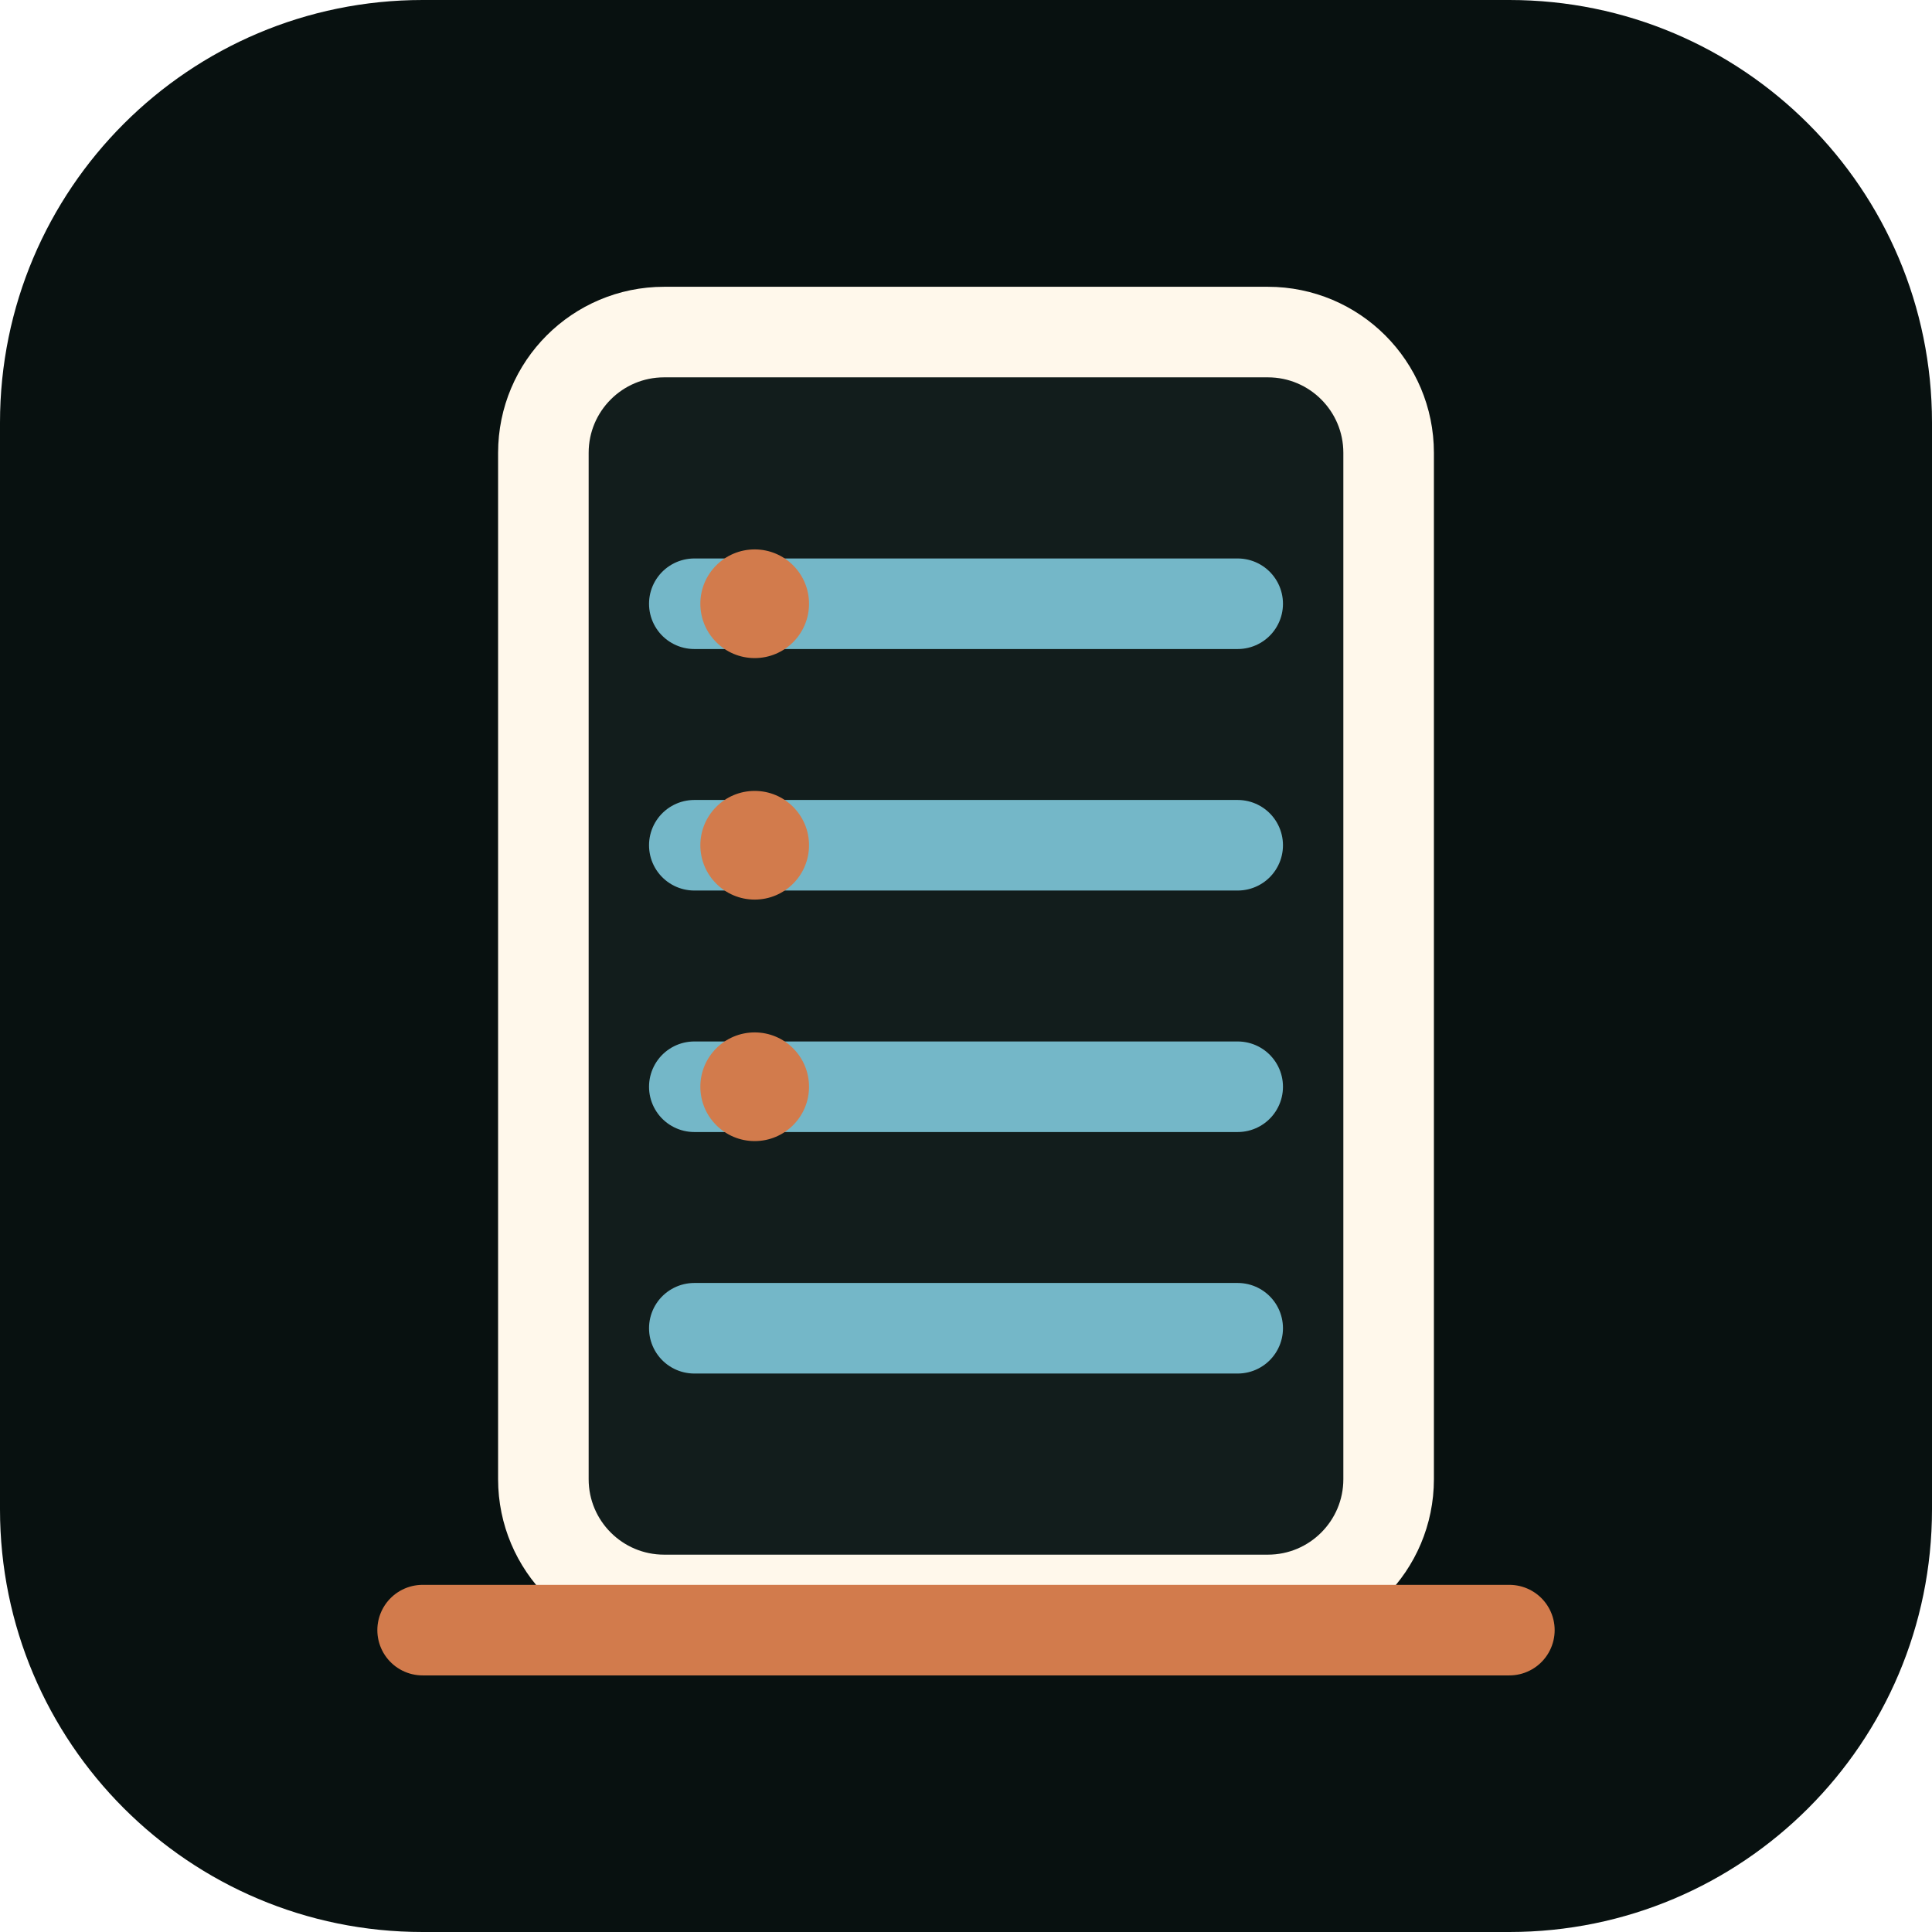
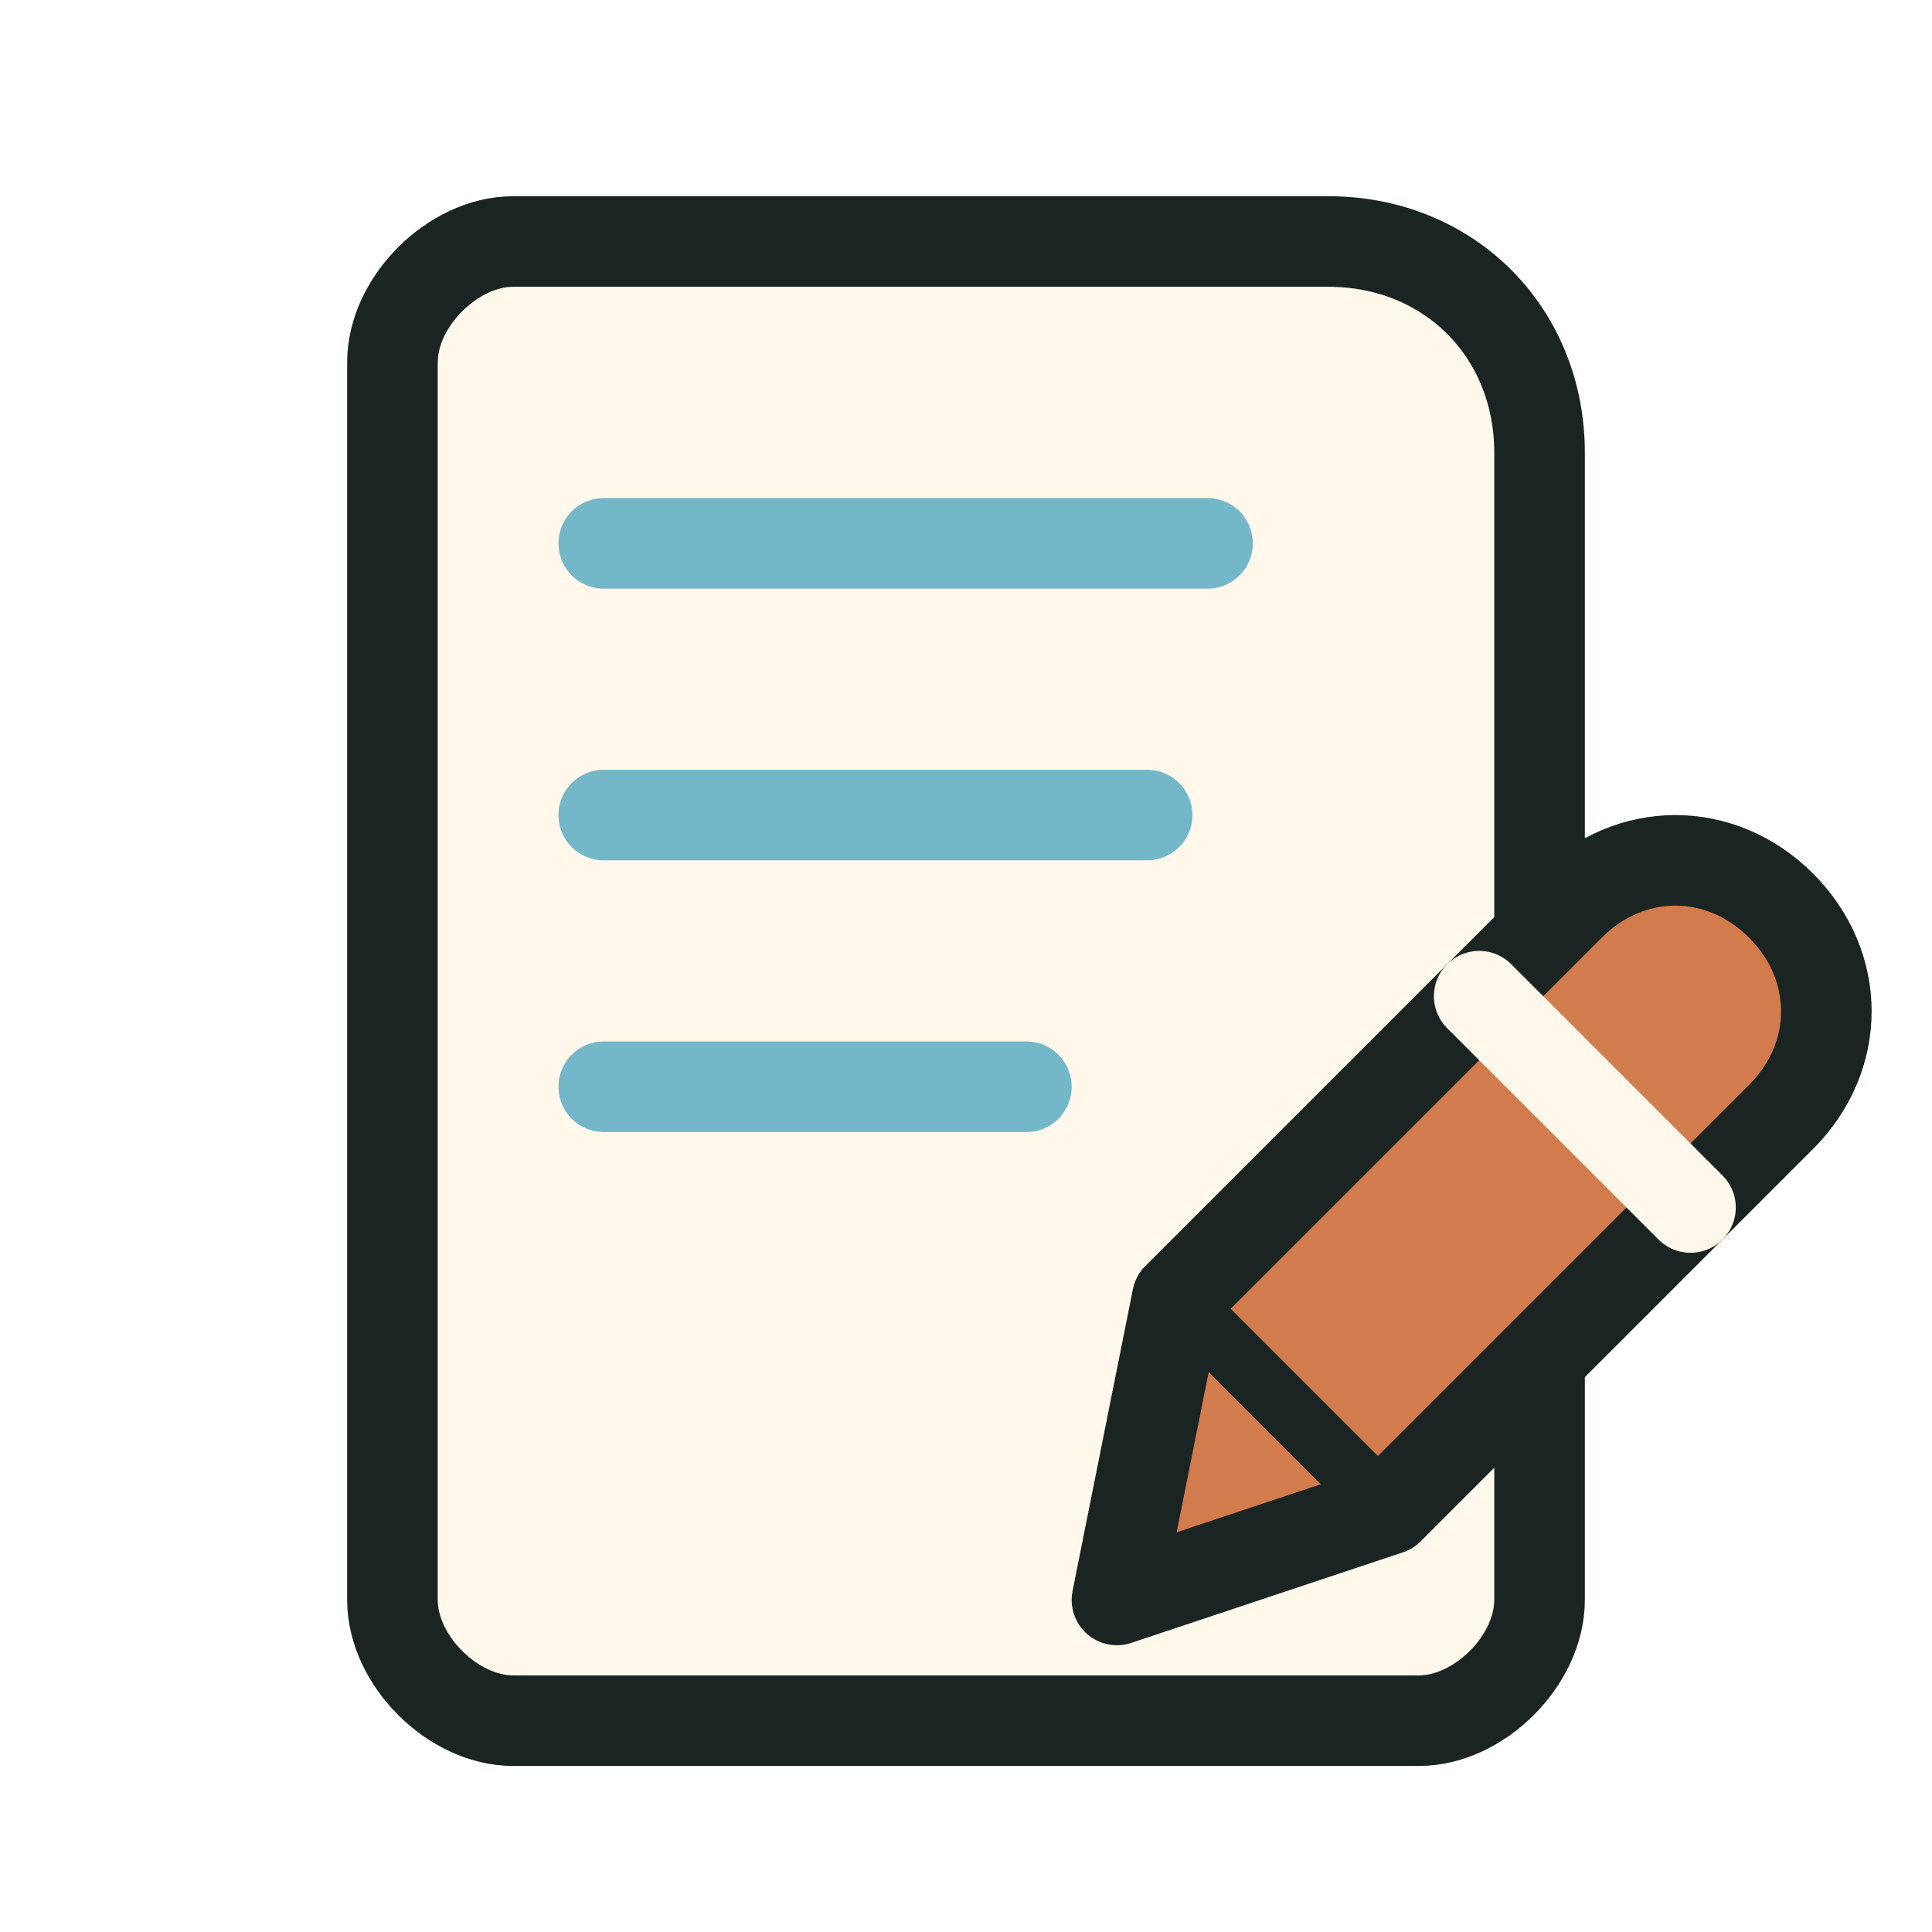
- <svg xmlns="http://www.w3.org/2000/svg" viewBox="0 0 64 64" role="img" aria-label="Data center rack">
-   <rect width="64" height="64" rx="14" fill="#081110" />
-   <rect x="18" y="11" width="28" height="42" rx="4" fill="#121d1c" stroke="#fff8eb" stroke-width="3" />
-   <path d="M23 20h18M23 28h18M23 36h18M23 44h18" stroke="#74b7c8" stroke-width="3" stroke-linecap="round" />
-   <circle cx="25" cy="20" r="1.8" fill="#d27b4c" />
-   <circle cx="25" cy="28" r="1.8" fill="#d27b4c" />
-   <circle cx="25" cy="36" r="1.8" fill="#d27b4c" />
-   <path d="M14 54h36" stroke="#d27b4c" stroke-width="3" stroke-linecap="round" />
+ <svg xmlns="http://www.w3.org/2000/svg" viewBox="0 0 64 64" role="img" aria-label="Field notes">
+   <path d="M17 8h27c4 0 7 3 7 7v38c0 2-2 4-4 4H17c-2 0-4-2-4-4V12c0-2 2-4 4-4z" fill="#fff8eb" stroke="#1a2423" stroke-width="3" />
+   <path d="M20 18h20M20 27h18M20 36h14" stroke="#74b7c8" stroke-width="3" stroke-linecap="round" />
+   <path d="M39 43 52 30c2-2 5-2 7 0s2 5 0 7L46 50l-9 3 2-10z" fill="#d27b4c" stroke="#1a2423" stroke-width="3" stroke-linejoin="round" />
+   <path d="m49 33 7 7" stroke="#fff8eb" stroke-width="3" stroke-linecap="round" />
+   <path d="m39 43 7 7" stroke="#1a2423" stroke-width="2" stroke-linecap="round" />
</svg>
